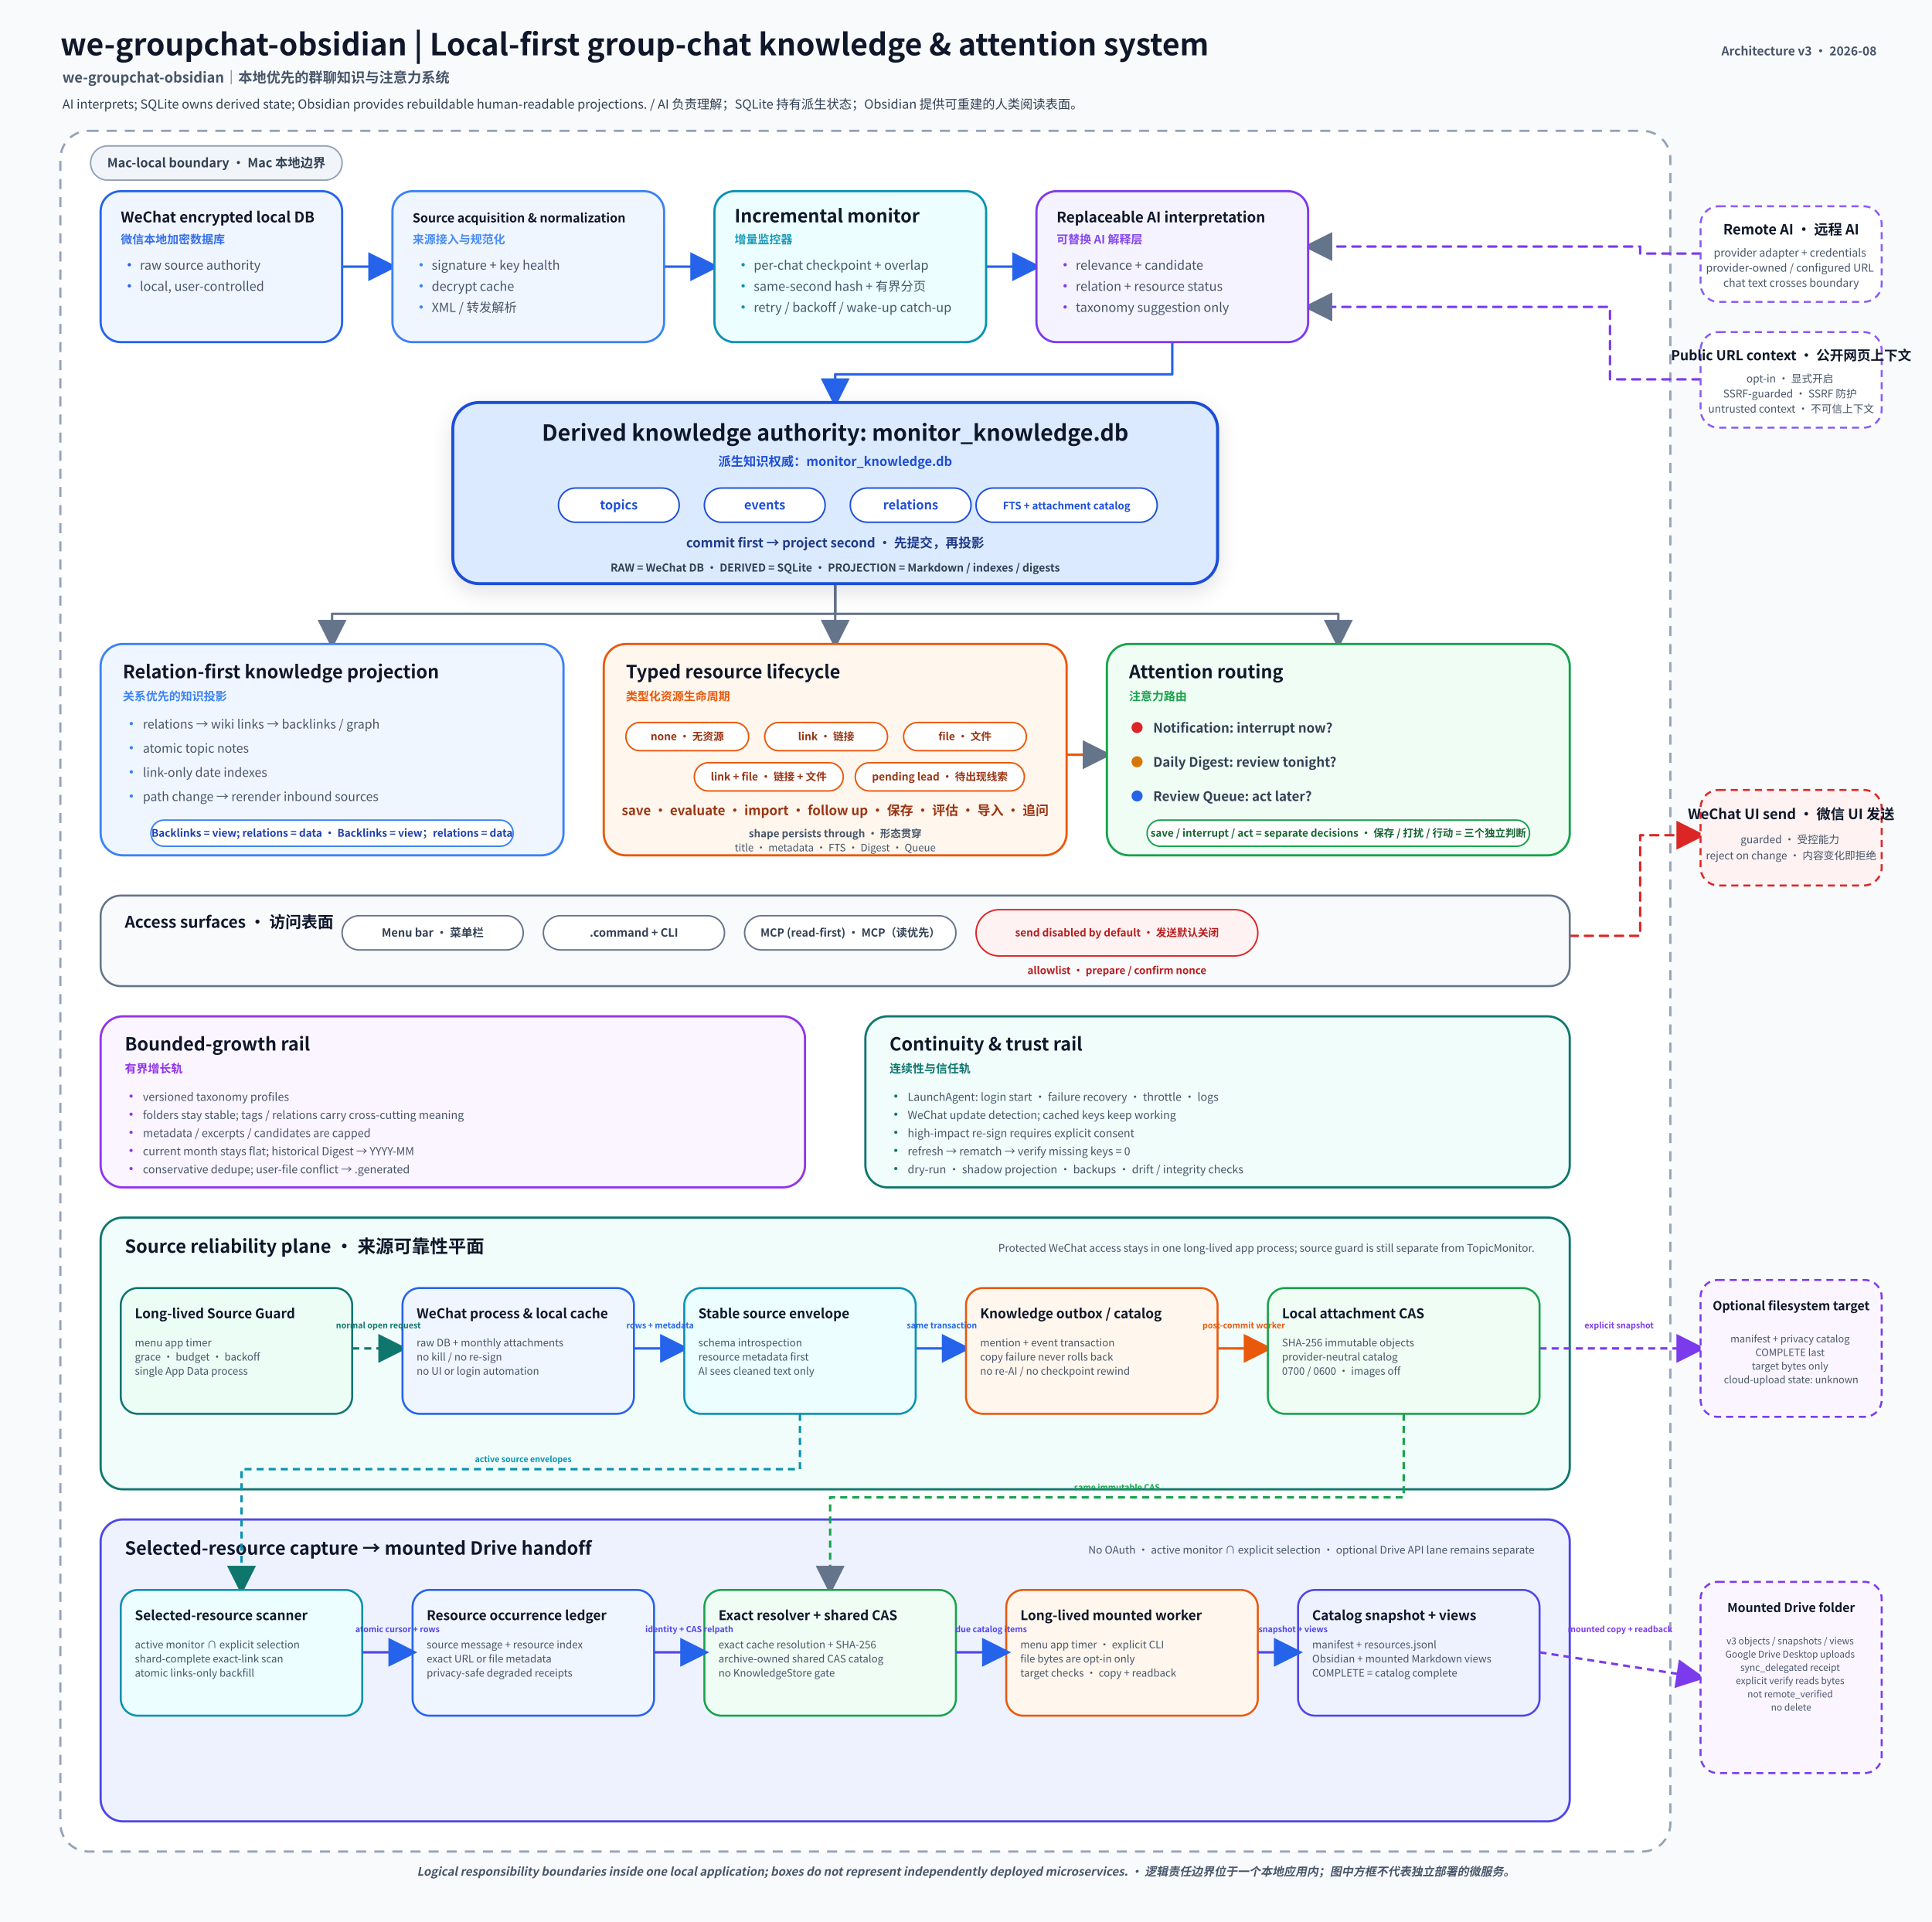
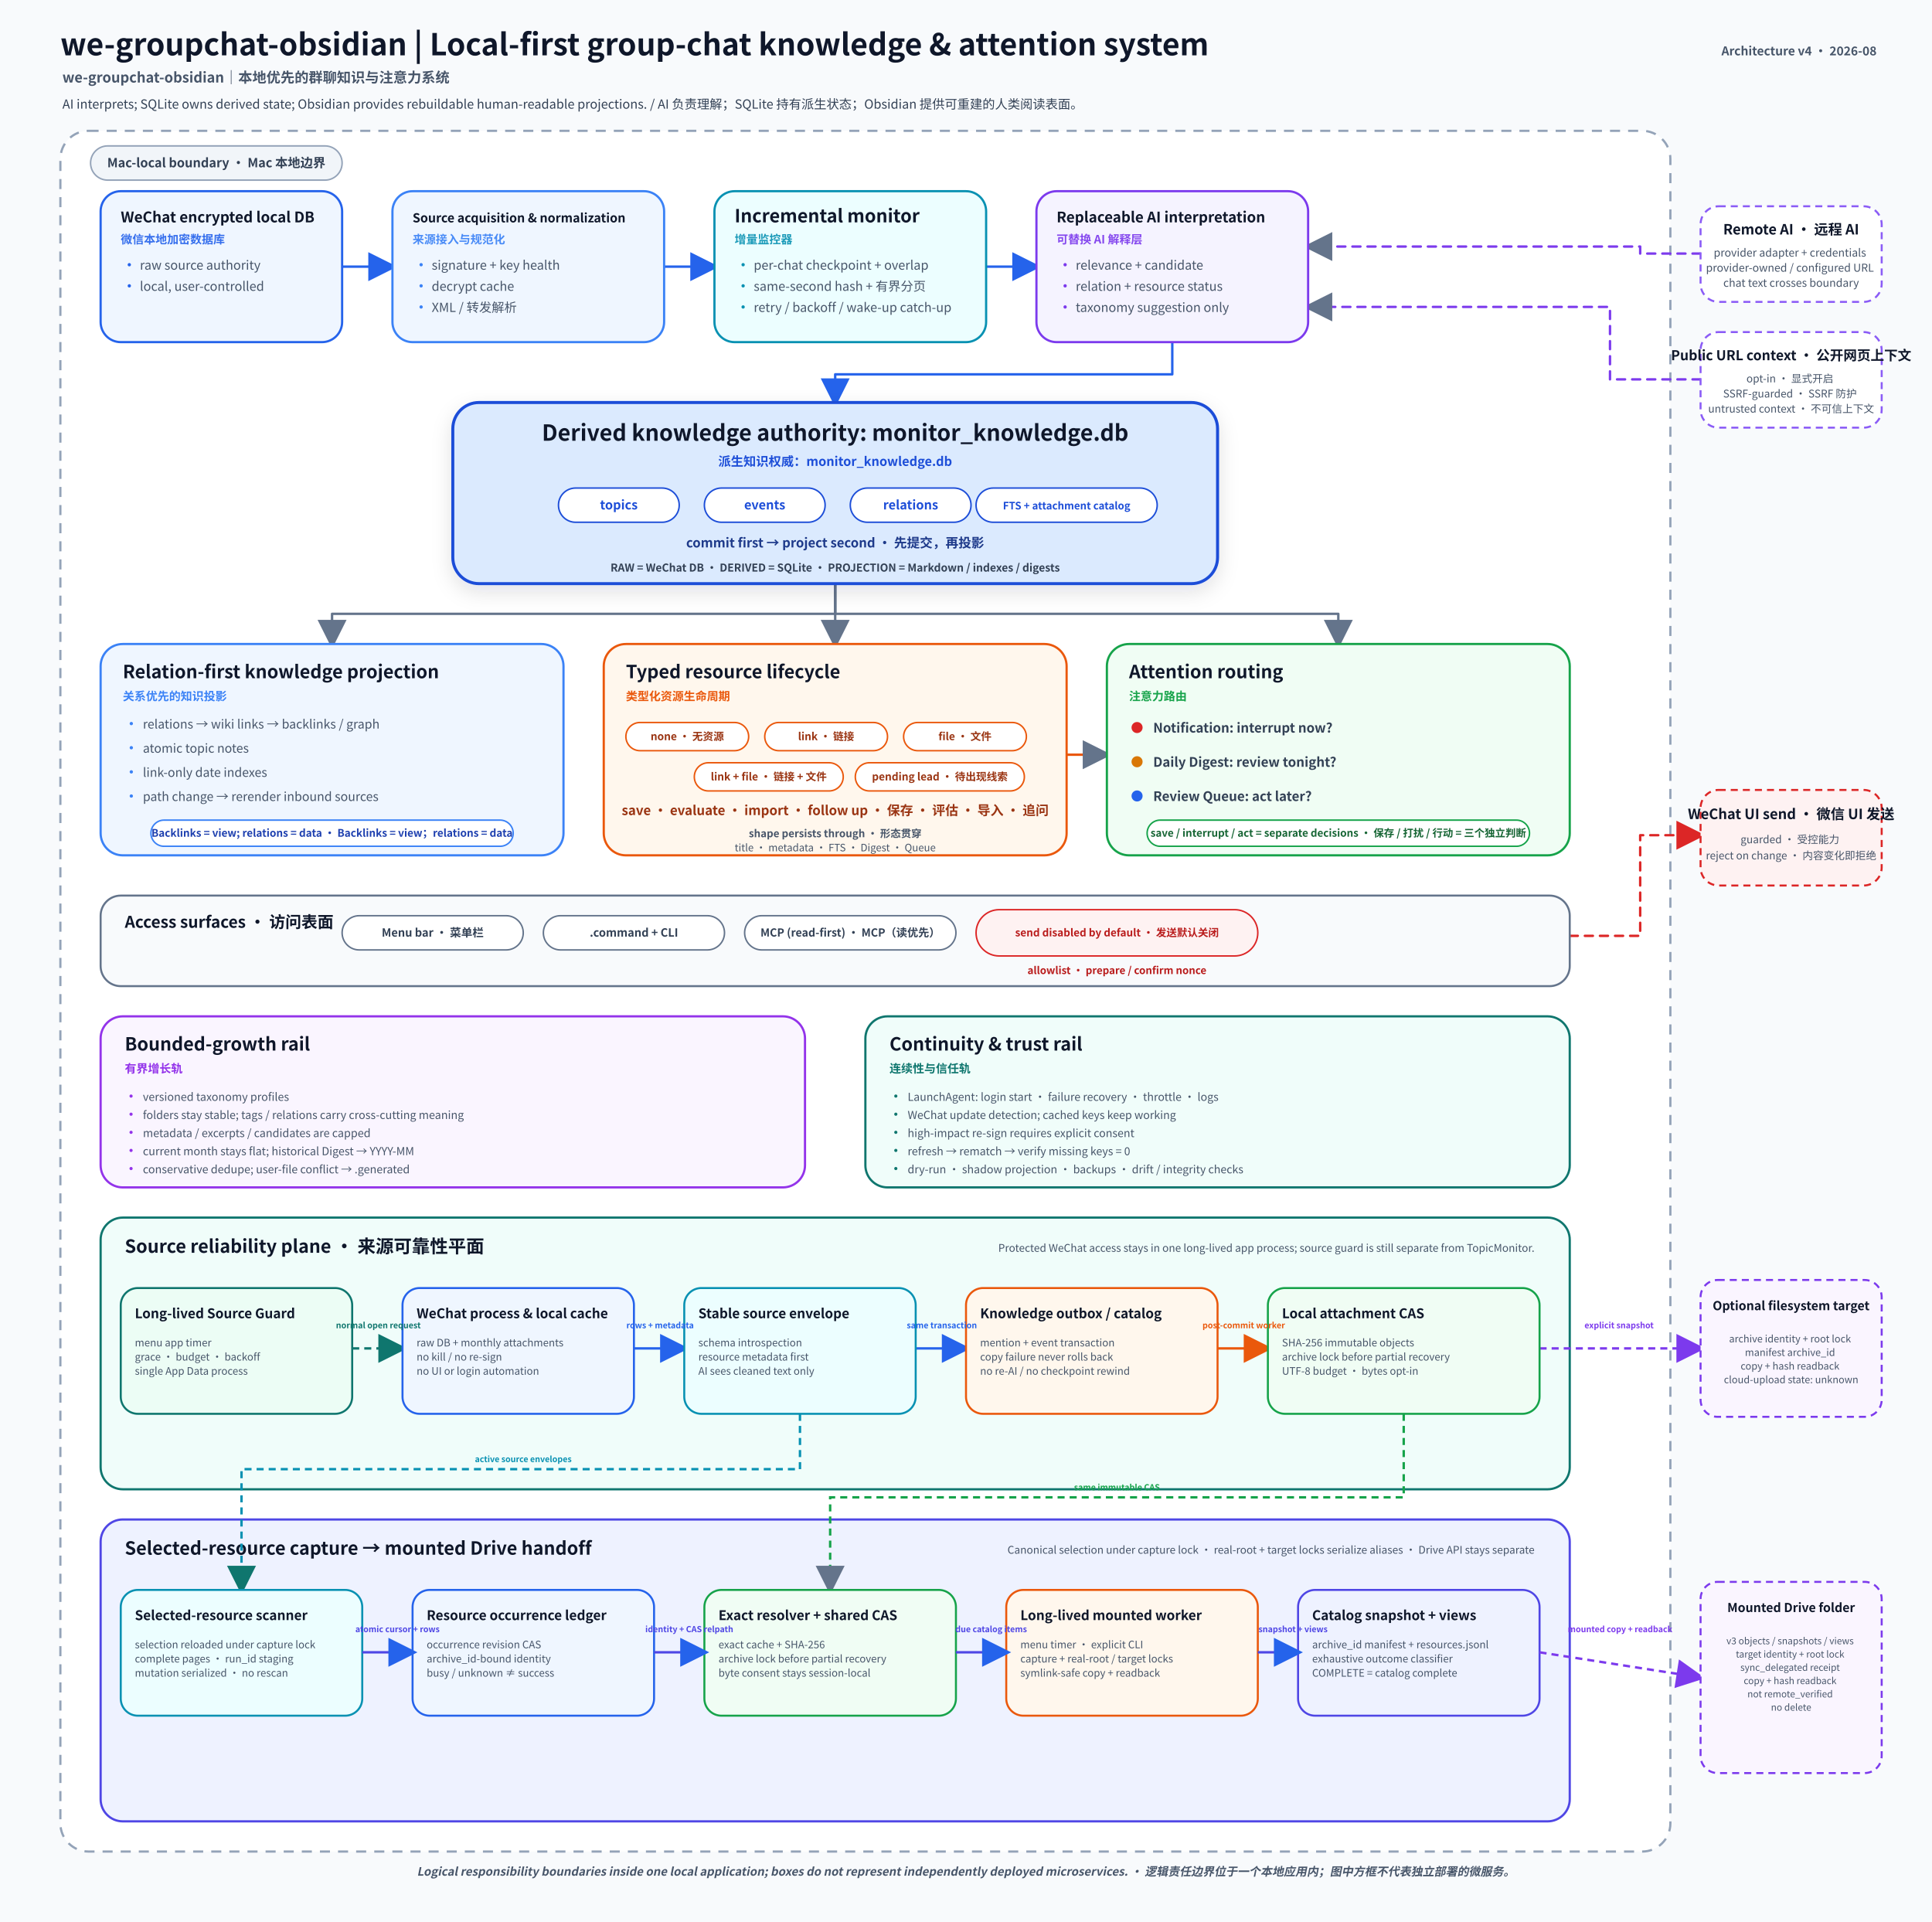
<svg xmlns="http://www.w3.org/2000/svg" width="1920" height="1910" viewBox="0 0 1920 1910" role="img" aria-labelledby="title desc">
  <defs>
    <marker id="arrow" markerWidth="12" markerHeight="12" refX="10" refY="6" orient="auto" markerUnits="strokeWidth">
      <path d="M 0 0 L 12 6 L 0 12 z" fill="#64748B" />
    </marker>
    <marker id="arrowBlue" markerWidth="12" markerHeight="12" refX="10" refY="6" orient="auto" markerUnits="strokeWidth">
      <path d="M 0 0 L 12 6 L 0 12 z" fill="#2563EB" />
    </marker>
    <marker id="arrowRed" markerWidth="12" markerHeight="12" refX="10" refY="6" orient="auto" markerUnits="strokeWidth">
      <path d="M 0 0 L 12 6 L 0 12 z" fill="#DC2626" />
    </marker>
    <filter id="shadow" x="-20%" y="-20%" width="140%" height="140%">
      <feDropShadow dx="0" dy="7" stdDeviation="10" flood-color="#0F172A" flood-opacity="0.12" />
    </filter>
    <marker id="arrowTeal" markerWidth="12" markerHeight="12" refX="10" refY="6" orient="auto">
      <path d="M 0 0 L 12 6 L 0 12 z" fill="#0F766E" />
    </marker>
    <marker id="arrowOrange" markerWidth="12" markerHeight="12" refX="10" refY="6" orient="auto">
      <path d="M 0 0 L 12 6 L 0 12 z" fill="#EA580C" />
    </marker>
    <marker id="arrowPurple" markerWidth="12" markerHeight="12" refX="10" refY="6" orient="auto">
      <path d="M 0 0 L 12 6 L 0 12 z" fill="#7C3AED" />
    </marker>
  </defs>
  <rect width="1920" height="1910" fill="#F8FAFC" />
  <text x="60" y="55" text-anchor="start" font-family="Noto Sans CJK SC, sans-serif" font-size="30" font-weight="800" font-style="normal" letter-spacing="0" fill="#0F172A" opacity="1.0">we-groupchat-obsidian | Local-first group-chat knowledge &amp; attention system</text>
  <text x="62" y="82" text-anchor="start" font-family="Noto Sans CJK SC, sans-serif" font-size="14" font-weight="550" font-style="normal" letter-spacing="0" fill="#475569" opacity="1.0">we-groupchat-obsidian｜本地优先的群聊知识与注意力系统</text>
  <text x="62" y="108" text-anchor="start" font-family="Noto Sans CJK SC, sans-serif" font-size="12.5" font-weight="500" font-style="normal" letter-spacing="0" fill="#334155" opacity="1.0">AI interprets; SQLite owns derived state; Obsidian provides rebuildable human-readable projections.  /  AI 负责理解；SQLite 持有派生状态；Obsidian 提供可重建的人类阅读表面。</text>
-   <text x="1865" y="55" text-anchor="end" font-family="Noto Sans CJK SC, sans-serif" font-size="12" font-weight="650" font-style="normal" letter-spacing="0" fill="#475569" opacity="1.0">Architecture v3 · 2026-08</text>
+   <text x="1865" y="55" text-anchor="end" font-family="Noto Sans CJK SC, sans-serif" font-size="12" font-weight="650" font-style="normal" letter-spacing="0" fill="#475569" opacity="1.0">Architecture v4 · 2026-08</text>
  <rect x="60" y="130" width="1600" height="1710" rx="28" fill="#FFFFFF" fill-opacity="1.0" stroke="#94A3B8" stroke-width="2.2" stroke-dasharray="10 8" />
  <rect x="90" y="145" width="250" height="34" rx="17.0" fill="#F1F5F9" fill-opacity="1.0" stroke="#94A3B8" stroke-width="1.5" />
  <text x="215.0" y="166.25" text-anchor="middle" font-family="Noto Sans CJK SC, sans-serif" font-size="12.5" font-weight="600" font-style="normal" letter-spacing="0" fill="#334155" opacity="1.0">Mac-local boundary · Mac 本地边界</text>
  <polyline points="340,265 390,265" fill="none" stroke="#2563EB" stroke-width="2.4" stroke-linecap="round" stroke-linejoin="round" opacity="1.0" marker-end="url(#arrowBlue)" />
  <polyline points="660,265 710,265" fill="none" stroke="#2563EB" stroke-width="2.4" stroke-linecap="round" stroke-linejoin="round" opacity="1.0" marker-end="url(#arrowBlue)" />
  <polyline points="980,265 1030,265" fill="none" stroke="#2563EB" stroke-width="2.4" stroke-linecap="round" stroke-linejoin="round" opacity="1.0" marker-end="url(#arrowBlue)" />
  <polyline points="1165,340 1165,372 830,372 830,400" fill="none" stroke="#2563EB" stroke-width="2.4" stroke-linecap="round" stroke-linejoin="round" opacity="1.0" marker-end="url(#arrowBlue)" />
  <polyline points="830,580 830,610 330,610 330,640" fill="none" stroke="#64748B" stroke-width="2.4" stroke-linecap="round" stroke-linejoin="round" opacity="1.0" marker-end="url(#arrow)" />
  <polyline points="830,580 830,640" fill="none" stroke="#64748B" stroke-width="2.4" stroke-linecap="round" stroke-linejoin="round" opacity="1.0" marker-end="url(#arrow)" />
  <polyline points="830,580 830,610 1330,610 1330,640" fill="none" stroke="#64748B" stroke-width="2.4" stroke-linecap="round" stroke-linejoin="round" opacity="1.0" marker-end="url(#arrow)" />
  <polyline points="1060,750 1100,750" fill="none" stroke="#EA580C" stroke-width="2.4" stroke-linecap="round" stroke-linejoin="round" opacity="1.0" marker-end="url(#arrow)" />
  <polyline points="1690,252 1630,252 1630,245 1300,245" fill="none" stroke="#7C3AED" stroke-width="2.4" stroke-linecap="round" stroke-linejoin="round" opacity="1.0" stroke-dasharray="8 7" marker-end="url(#arrow)" />
  <polyline points="1690,377 1600,377 1600,305 1300,305" fill="none" stroke="#7C3AED" stroke-width="2.4" stroke-linecap="round" stroke-linejoin="round" opacity="1.0" stroke-dasharray="8 7" marker-end="url(#arrow)" />
  <polyline points="1560,930 1630,930 1630,830 1690,830" fill="none" stroke="#DC2626" stroke-width="2.4" stroke-linecap="round" stroke-linejoin="round" opacity="1.0" stroke-dasharray="8 7" marker-end="url(#arrowRed)" />
  <rect x="100" y="190" width="240" height="150" rx="20" fill="#EFF6FF" fill-opacity="1.0" stroke="#2563EB" stroke-width="2.2" />
  <text x="120" y="221" text-anchor="start" font-family="Noto Sans CJK SC, sans-serif" font-size="14.545" font-weight="750" font-style="normal" letter-spacing="0" fill="#0F172A" opacity="1.0">WeChat encrypted local DB</text>
  <text x="120" y="242" text-anchor="start" font-family="Noto Sans CJK SC, sans-serif" font-size="11.5" font-weight="560" font-style="normal" letter-spacing="0" fill="#2563EB" opacity="0.92">微信本地加密数据库</text>
  <text x="122" y="268" text-anchor="start" font-family="Noto Sans CJK SC, sans-serif" font-size="13" font-weight="800" font-style="normal" letter-spacing="0" fill="#2563EB" opacity="1.0">•</text>
  <text x="139" y="268" text-anchor="start" font-family="Noto Sans CJK SC, sans-serif" font-size="12.5" font-weight="500" font-style="normal" letter-spacing="0" fill="#475569" opacity="1.0">raw source authority</text>
  <text x="122" y="289" text-anchor="start" font-family="Noto Sans CJK SC, sans-serif" font-size="13" font-weight="800" font-style="normal" letter-spacing="0" fill="#2563EB" opacity="1.0">•</text>
  <text x="139" y="289" text-anchor="start" font-family="Noto Sans CJK SC, sans-serif" font-size="12.5" font-weight="500" font-style="normal" letter-spacing="0" fill="#475569" opacity="1.0">local, user-controlled</text>
  <rect x="390" y="190" width="270" height="150" rx="20" fill="#EFF6FF" fill-opacity="1.0" stroke="#3B82F6" stroke-width="2.2" />
  <text x="410" y="221" text-anchor="start" font-family="Noto Sans CJK SC, sans-serif" font-size="12.299" font-weight="750" font-style="normal" letter-spacing="0" fill="#0F172A" opacity="1.0">Source acquisition &amp; normalization</text>
  <text x="410" y="242" text-anchor="start" font-family="Noto Sans CJK SC, sans-serif" font-size="11.5" font-weight="560" font-style="normal" letter-spacing="0" fill="#3B82F6" opacity="0.92">来源接入与规范化</text>
  <text x="412" y="268" text-anchor="start" font-family="Noto Sans CJK SC, sans-serif" font-size="13" font-weight="800" font-style="normal" letter-spacing="0" fill="#3B82F6" opacity="1.0">•</text>
  <text x="429" y="268" text-anchor="start" font-family="Noto Sans CJK SC, sans-serif" font-size="12.5" font-weight="500" font-style="normal" letter-spacing="0" fill="#475569" opacity="1.0">signature + key health</text>
  <text x="412" y="289" text-anchor="start" font-family="Noto Sans CJK SC, sans-serif" font-size="13" font-weight="800" font-style="normal" letter-spacing="0" fill="#3B82F6" opacity="1.0">•</text>
  <text x="429" y="289" text-anchor="start" font-family="Noto Sans CJK SC, sans-serif" font-size="12.5" font-weight="500" font-style="normal" letter-spacing="0" fill="#475569" opacity="1.0">decrypt cache</text>
  <text x="412" y="310" text-anchor="start" font-family="Noto Sans CJK SC, sans-serif" font-size="13" font-weight="800" font-style="normal" letter-spacing="0" fill="#3B82F6" opacity="1.0">•</text>
  <text x="429" y="310" text-anchor="start" font-family="Noto Sans CJK SC, sans-serif" font-size="12.5" font-weight="500" font-style="normal" letter-spacing="0" fill="#475569" opacity="1.0">XML / 转发解析</text>
  <rect x="710" y="190" width="270" height="150" rx="20" fill="#ECFEFF" fill-opacity="1.0" stroke="#0891B2" stroke-width="2.2" />
  <text x="730" y="221" text-anchor="start" font-family="Noto Sans CJK SC, sans-serif" font-size="18" font-weight="750" font-style="normal" letter-spacing="0" fill="#0F172A" opacity="1.0">Incremental monitor</text>
  <text x="730" y="242" text-anchor="start" font-family="Noto Sans CJK SC, sans-serif" font-size="11.5" font-weight="560" font-style="normal" letter-spacing="0" fill="#0891B2" opacity="0.92">增量监控器</text>
  <text x="732" y="268" text-anchor="start" font-family="Noto Sans CJK SC, sans-serif" font-size="13" font-weight="800" font-style="normal" letter-spacing="0" fill="#0891B2" opacity="1.0">•</text>
  <text x="749" y="268" text-anchor="start" font-family="Noto Sans CJK SC, sans-serif" font-size="12.5" font-weight="500" font-style="normal" letter-spacing="0" fill="#475569" opacity="1.0">per-chat checkpoint + overlap</text>
  <text x="732" y="289" text-anchor="start" font-family="Noto Sans CJK SC, sans-serif" font-size="13" font-weight="800" font-style="normal" letter-spacing="0" fill="#0891B2" opacity="1.0">•</text>
  <text x="749" y="289" text-anchor="start" font-family="Noto Sans CJK SC, sans-serif" font-size="12.5" font-weight="500" font-style="normal" letter-spacing="0" fill="#475569" opacity="1.0">same-second hash + 有界分页</text>
  <text x="732" y="310" text-anchor="start" font-family="Noto Sans CJK SC, sans-serif" font-size="13" font-weight="800" font-style="normal" letter-spacing="0" fill="#0891B2" opacity="1.0">•</text>
  <text x="749" y="310" text-anchor="start" font-family="Noto Sans CJK SC, sans-serif" font-size="12.5" font-weight="500" font-style="normal" letter-spacing="0" fill="#475569" opacity="1.0">retry / backoff / wake-up catch-up</text>
  <rect x="1030" y="190" width="270" height="150" rx="20" fill="#F5F3FF" fill-opacity="1.0" stroke="#7C3AED" stroke-width="2.2" />
  <text x="1050" y="221" text-anchor="start" font-family="Noto Sans CJK SC, sans-serif" font-size="14.42" font-weight="750" font-style="normal" letter-spacing="0" fill="#0F172A" opacity="1.0">Replaceable AI interpretation</text>
  <text x="1050" y="242" text-anchor="start" font-family="Noto Sans CJK SC, sans-serif" font-size="11.5" font-weight="560" font-style="normal" letter-spacing="0" fill="#7C3AED" opacity="0.92">可替换 AI 解释层</text>
  <text x="1052" y="268" text-anchor="start" font-family="Noto Sans CJK SC, sans-serif" font-size="13" font-weight="800" font-style="normal" letter-spacing="0" fill="#7C3AED" opacity="1.0">•</text>
  <text x="1069" y="268" text-anchor="start" font-family="Noto Sans CJK SC, sans-serif" font-size="12.5" font-weight="500" font-style="normal" letter-spacing="0" fill="#475569" opacity="1.0">relevance + candidate</text>
  <text x="1052" y="289" text-anchor="start" font-family="Noto Sans CJK SC, sans-serif" font-size="13" font-weight="800" font-style="normal" letter-spacing="0" fill="#7C3AED" opacity="1.0">•</text>
  <text x="1069" y="289" text-anchor="start" font-family="Noto Sans CJK SC, sans-serif" font-size="12.5" font-weight="500" font-style="normal" letter-spacing="0" fill="#475569" opacity="1.0">relation + resource status</text>
  <text x="1052" y="310" text-anchor="start" font-family="Noto Sans CJK SC, sans-serif" font-size="13" font-weight="800" font-style="normal" letter-spacing="0" fill="#7C3AED" opacity="1.0">•</text>
  <text x="1069" y="310" text-anchor="start" font-family="Noto Sans CJK SC, sans-serif" font-size="12.5" font-weight="500" font-style="normal" letter-spacing="0" fill="#475569" opacity="1.0">taxonomy suggestion only</text>
  <rect x="1690" y="205" width="180" height="95" rx="18" fill="#FFFFFF" fill-opacity="1.0" stroke="#8B5CF6" stroke-width="2" stroke-dasharray="7 5" />
  <text x="1780" y="233" text-anchor="middle" font-family="Noto Sans CJK SC, sans-serif" font-size="14" font-weight="750" font-style="normal" letter-spacing="0" fill="#0F172A" opacity="1.0">Remote AI · 远程 AI</text>
  <text x="1780" y="255" text-anchor="middle" font-family="Noto Sans CJK SC, sans-serif" font-size="10.8" font-weight="500" fill="#475569">
    <tspan x="1780" dy="0">provider adapter + credentials</tspan>
    <tspan x="1780" dy="15">provider-owned / configured URL</tspan>
    <tspan x="1780" dy="15">chat text crosses boundary</tspan>
  </text>
  <rect x="1690" y="330" width="180" height="95" rx="18" fill="#FFFFFF" fill-opacity="1.0" stroke="#8B5CF6" stroke-width="2" stroke-dasharray="7 5" />
  <text x="1780" y="358" text-anchor="middle" font-family="Noto Sans CJK SC, sans-serif" font-size="13.5" font-weight="750" font-style="normal" letter-spacing="0" fill="#0F172A" opacity="1.0">Public URL context · 公开网页上下文</text>
  <text x="1780" y="380" text-anchor="middle" font-family="Noto Sans CJK SC, sans-serif" font-size="10.5" font-weight="500" fill="#475569">
    <tspan x="1780" dy="0">opt-in · 显式开启</tspan>
    <tspan x="1780" dy="15">SSRF-guarded · SSRF 防护</tspan>
    <tspan x="1780" dy="15">untrusted context · 不可信上下文</tspan>
  </text>
  <rect x="450" y="400" width="760" height="180" rx="26" fill="#DBEAFE" fill-opacity="1.0" stroke="#1D4ED8" stroke-width="3" filter="url(#shadow)" />
  <text x="830" y="438" text-anchor="middle" font-family="Noto Sans CJK SC, sans-serif" font-size="22" font-weight="800" font-style="normal" letter-spacing="0" fill="#0F172A" opacity="1.0">Derived knowledge authority: monitor_knowledge.db</text>
  <text x="830" y="463" text-anchor="middle" font-family="Noto Sans CJK SC, sans-serif" font-size="12.5" font-weight="620" font-style="normal" letter-spacing="0" fill="#1D4ED8" opacity="1.0">派生知识权威：monitor_knowledge.db</text>
  <rect x="555" y="485" width="120" height="34" rx="17.0" fill="#FFFFFF" fill-opacity="1.0" stroke="#1D4ED8" stroke-width="1.5" />
  <text x="615.0" y="506.25" text-anchor="middle" font-family="Noto Sans CJK SC, sans-serif" font-size="12.5" font-weight="700" font-style="normal" letter-spacing="0" fill="#1D4ED8" opacity="1.0">topics</text>
  <rect x="700" y="485" width="120" height="34" rx="17.0" fill="#FFFFFF" fill-opacity="1.0" stroke="#1D4ED8" stroke-width="1.5" />
  <text x="760.0" y="506.25" text-anchor="middle" font-family="Noto Sans CJK SC, sans-serif" font-size="12.5" font-weight="700" font-style="normal" letter-spacing="0" fill="#1D4ED8" opacity="1.0">events</text>
  <rect x="845" y="485" width="120" height="34" rx="17.0" fill="#FFFFFF" fill-opacity="1.0" stroke="#1D4ED8" stroke-width="1.5" />
  <text x="905.0" y="506.25" text-anchor="middle" font-family="Noto Sans CJK SC, sans-serif" font-size="12.5" font-weight="700" font-style="normal" letter-spacing="0" fill="#1D4ED8" opacity="1.0">relations</text>
  <rect x="970" y="485" width="180" height="34" rx="17.0" fill="#FFFFFF" fill-opacity="1.0" stroke="#1D4ED8" stroke-width="1.5" />
  <text x="1060" y="506.25" text-anchor="middle" font-family="Noto Sans CJK SC, sans-serif" font-size="10.2" font-weight="700" fill="#1D4ED8">FTS + attachment catalog</text>
  <text x="830" y="544" text-anchor="middle" font-family="Noto Sans CJK SC, sans-serif" font-size="12.8" font-weight="700" font-style="normal" letter-spacing="0" fill="#1E3A8A" opacity="1.0">commit first → project second · 先提交，再投影</text>
  <text x="830" y="568" text-anchor="middle" font-family="Noto Sans CJK SC, sans-serif" font-size="10.7" font-weight="600" font-style="normal" letter-spacing="0" fill="#334155" opacity="1.0">RAW = WeChat DB · DERIVED = SQLite · PROJECTION = Markdown / indexes / digests</text>
  <rect x="100" y="640" width="460" height="210" rx="22" fill="#EFF6FF" fill-opacity="1.0" stroke="#3B82F6" stroke-width="2.2" />
  <text x="122" y="674" text-anchor="start" font-family="Noto Sans CJK SC, sans-serif" font-size="18" font-weight="780" font-style="normal" letter-spacing="0" fill="#0F172A" opacity="1.0">Relation-first knowledge projection</text>
  <text x="122" y="696" text-anchor="start" font-family="Noto Sans CJK SC, sans-serif" font-size="11.5" font-weight="600" font-style="normal" letter-spacing="0" fill="#3B82F6" opacity="1.0">关系优先的知识投影</text>
  <text x="124" y="724" text-anchor="start" font-family="Noto Sans CJK SC, sans-serif" font-size="13" font-weight="800" font-style="normal" letter-spacing="0" fill="#3B82F6" opacity="1.0">•</text>
  <text x="142" y="724" text-anchor="start" font-family="Noto Sans CJK SC, sans-serif" font-size="12.2" font-weight="500" font-style="normal" letter-spacing="0" fill="#475569" opacity="1.0">relations → wiki links → backlinks / graph</text>
  <text x="124" y="748" text-anchor="start" font-family="Noto Sans CJK SC, sans-serif" font-size="13" font-weight="800" font-style="normal" letter-spacing="0" fill="#3B82F6" opacity="1.0">•</text>
  <text x="142" y="748" text-anchor="start" font-family="Noto Sans CJK SC, sans-serif" font-size="12.2" font-weight="500" font-style="normal" letter-spacing="0" fill="#475569" opacity="1.0">atomic topic notes</text>
  <text x="124" y="772" text-anchor="start" font-family="Noto Sans CJK SC, sans-serif" font-size="13" font-weight="800" font-style="normal" letter-spacing="0" fill="#3B82F6" opacity="1.0">•</text>
  <text x="142" y="772" text-anchor="start" font-family="Noto Sans CJK SC, sans-serif" font-size="12.2" font-weight="500" font-style="normal" letter-spacing="0" fill="#475569" opacity="1.0">link-only date indexes</text>
  <text x="124" y="796" text-anchor="start" font-family="Noto Sans CJK SC, sans-serif" font-size="13" font-weight="800" font-style="normal" letter-spacing="0" fill="#3B82F6" opacity="1.0">•</text>
  <text x="142" y="796" text-anchor="start" font-family="Noto Sans CJK SC, sans-serif" font-size="12.2" font-weight="500" font-style="normal" letter-spacing="0" fill="#475569" opacity="1.0">path change → rerender inbound sources</text>
  <rect x="150" y="815" width="360" height="26" rx="13.0" fill="#FFFFFF" fill-opacity="1.0" stroke="#3B82F6" stroke-width="1.5" />
  <text x="330.0" y="831.536" text-anchor="middle" font-family="Noto Sans CJK SC, sans-serif" font-size="10.4" font-weight="650" font-style="normal" letter-spacing="0" fill="#1E40AF" opacity="1.0">Backlinks = view; relations = data · Backlinks = view；relations = data</text>
  <rect x="600" y="640" width="460" height="210" rx="22" fill="#FFF7ED" fill-opacity="1.0" stroke="#EA580C" stroke-width="2.2" />
  <text x="622" y="674" text-anchor="start" font-family="Noto Sans CJK SC, sans-serif" font-size="18" font-weight="780" font-style="normal" letter-spacing="0" fill="#0F172A" opacity="1.0">Typed resource lifecycle</text>
  <text x="622" y="696" text-anchor="start" font-family="Noto Sans CJK SC, sans-serif" font-size="11.5" font-weight="600" font-style="normal" letter-spacing="0" fill="#EA580C" opacity="1.0">类型化资源生命周期</text>
  <rect x="622" y="718" width="122" height="28" rx="14.0" fill="#FFFFFF" fill-opacity="1.0" stroke="#EA580C" stroke-width="1.5" />
  <text x="683.0" y="735.57" text-anchor="middle" font-family="Noto Sans CJK SC, sans-serif" font-size="10.5" font-weight="650" font-style="normal" letter-spacing="0" fill="#9A3412" opacity="1.0">none · 无资源</text>
  <rect x="760" y="718" width="122" height="28" rx="14.0" fill="#FFFFFF" fill-opacity="1.0" stroke="#EA580C" stroke-width="1.5" />
  <text x="821.0" y="735.57" text-anchor="middle" font-family="Noto Sans CJK SC, sans-serif" font-size="10.5" font-weight="650" font-style="normal" letter-spacing="0" fill="#9A3412" opacity="1.0">link · 链接</text>
  <rect x="898" y="718" width="122" height="28" rx="14.0" fill="#FFFFFF" fill-opacity="1.0" stroke="#EA580C" stroke-width="1.5" />
  <text x="959.0" y="735.57" text-anchor="middle" font-family="Noto Sans CJK SC, sans-serif" font-size="10.5" font-weight="650" font-style="normal" letter-spacing="0" fill="#9A3412" opacity="1.0">file · 文件</text>
  <rect x="690" y="758" width="148" height="28" rx="14.0" fill="#FFFFFF" fill-opacity="1.0" stroke="#EA580C" stroke-width="1.5" />
  <text x="764.0" y="775.57" text-anchor="middle" font-family="Noto Sans CJK SC, sans-serif" font-size="10.5" font-weight="650" font-style="normal" letter-spacing="0" fill="#9A3412" opacity="1.0">link + file · 链接 + 文件</text>
  <rect x="850" y="758" width="168" height="28" rx="14.0" fill="#FFFFFF" fill-opacity="1.0" stroke="#EA580C" stroke-width="1.5" />
  <text x="934.0" y="775.57" text-anchor="middle" font-family="Noto Sans CJK SC, sans-serif" font-size="10.5" font-weight="650" font-style="normal" letter-spacing="0" fill="#9A3412" opacity="1.0">pending lead · 待出现线索</text>
  <text x="830" y="810" text-anchor="middle" font-family="Noto Sans CJK SC, sans-serif" font-size="13" font-weight="750" font-style="normal" letter-spacing="0" fill="#9A3412" opacity="1.0">save · evaluate · import · follow up · 保存 · 评估 · 导入 · 追问</text>
  <text x="830" y="832" text-anchor="middle" font-family="Noto Sans CJK SC, sans-serif" font-size="10.3" font-weight="600" font-style="normal" letter-spacing="0" fill="#475569" opacity="1.0">shape persists through · 形态贯穿</text>
  <text x="830" y="846" text-anchor="middle" font-family="Noto Sans CJK SC, sans-serif" font-size="10.1" font-weight="520" font-style="normal" letter-spacing="0" fill="#475569" opacity="1.0">title · metadata · FTS · Digest · Queue</text>
  <rect x="1100" y="640" width="460" height="210" rx="22" fill="#F0FDF4" fill-opacity="1.0" stroke="#16A34A" stroke-width="2.2" />
  <text x="1122" y="674" text-anchor="start" font-family="Noto Sans CJK SC, sans-serif" font-size="18" font-weight="780" font-style="normal" letter-spacing="0" fill="#0F172A" opacity="1.0">Attention routing</text>
  <text x="1122" y="696" text-anchor="start" font-family="Noto Sans CJK SC, sans-serif" font-size="11.5" font-weight="600" font-style="normal" letter-spacing="0" fill="#16A34A" opacity="1.0">注意力路由</text>
  <circle cx="1130" cy="723" r="5.5" fill="#DC2626" />
  <text x="1146" y="728" text-anchor="start" font-family="Noto Sans CJK SC, sans-serif" font-size="13" font-weight="650" font-style="normal" letter-spacing="0" fill="#334155" opacity="1.0">Notification: interrupt now?</text>
  <circle cx="1130" cy="757" r="5.5" fill="#D97706" />
  <text x="1146" y="762" text-anchor="start" font-family="Noto Sans CJK SC, sans-serif" font-size="13" font-weight="650" font-style="normal" letter-spacing="0" fill="#334155" opacity="1.0">Daily Digest: review tonight?</text>
  <circle cx="1130" cy="791" r="5.5" fill="#2563EB" />
  <text x="1146" y="796" text-anchor="start" font-family="Noto Sans CJK SC, sans-serif" font-size="13" font-weight="650" font-style="normal" letter-spacing="0" fill="#334155" opacity="1.0">Review Queue: act later?</text>
  <rect x="1140" y="815" width="380" height="26" rx="13.0" fill="#FFFFFF" fill-opacity="1.0" stroke="#16A34A" stroke-width="1.5" />
  <text x="1330.0" y="831.502" text-anchor="middle" font-family="Noto Sans CJK SC, sans-serif" font-size="10.3" font-weight="650" font-style="normal" letter-spacing="0" fill="#166534" opacity="1.0">save / interrupt / act = separate decisions · 保存 / 打扰 / 行动 = 三个独立判断</text>
  <rect x="100" y="890" width="1460" height="90" rx="20" fill="#F8FAFC" fill-opacity="1.0" stroke="#64748B" stroke-width="2" />
  <text x="124" y="922" text-anchor="start" font-family="Noto Sans CJK SC, sans-serif" font-size="16" font-weight="760" font-style="normal" letter-spacing="0" fill="#0F172A" opacity="1.0">Access surfaces · 访问表面</text>
  <rect x="340" y="910" width="180" height="34" rx="17.0" fill="#FFFFFF" fill-opacity="1.0" stroke="#64748B" stroke-width="1.5" />
  <text x="430.0" y="930.808" text-anchor="middle" font-family="Noto Sans CJK SC, sans-serif" font-size="11.2" font-weight="600" font-style="normal" letter-spacing="0" fill="#334155" opacity="1.0">Menu bar · 菜单栏</text>
  <rect x="540" y="910" width="180" height="34" rx="17.0" fill="#FFFFFF" fill-opacity="1.0" stroke="#64748B" stroke-width="1.5" />
  <text x="630.0" y="930.808" text-anchor="middle" font-family="Noto Sans CJK SC, sans-serif" font-size="11.2" font-weight="600" font-style="normal" letter-spacing="0" fill="#334155" opacity="1.0">.command + CLI</text>
  <rect x="740" y="910" width="210" height="34" rx="17.0" fill="#FFFFFF" fill-opacity="1.0" stroke="#64748B" stroke-width="1.5" />
  <text x="845.0" y="930.706" text-anchor="middle" font-family="Noto Sans CJK SC, sans-serif" font-size="10.9" font-weight="600" font-style="normal" letter-spacing="0" fill="#334155" opacity="1.0">MCP (read-first) · MCP（读优先）</text>
  <rect x="970" y="904" width="280" height="46" rx="23.0" fill="#FEF2F2" fill-opacity="1.0" stroke="#DC2626" stroke-width="1.5" />
  <text x="1110.0" y="930.536" text-anchor="middle" font-family="Noto Sans CJK SC, sans-serif" font-size="10.4" font-weight="600" font-style="normal" letter-spacing="0" fill="#B91C1C" opacity="1.0">send disabled by default · 发送默认关闭</text>
  <text x="1110" y="968" text-anchor="middle" font-family="Noto Sans CJK SC, sans-serif" font-size="10.2" font-weight="620" font-style="normal" letter-spacing="0" fill="#B91C1C" opacity="1.0">allowlist · prepare / confirm nonce</text>
  <rect x="1690" y="785" width="180" height="95" rx="18" fill="#FEF2F2" fill-opacity="1.0" stroke="#DC2626" stroke-width="2" stroke-dasharray="7 5" />
  <text x="1780" y="814" text-anchor="middle" font-family="Noto Sans CJK SC, sans-serif" font-size="14" font-weight="760" font-style="normal" letter-spacing="0" fill="#0F172A" opacity="1.0">WeChat UI send · 微信 UI 发送</text>
  <text x="1780" y="838" text-anchor="middle" font-family="Noto Sans CJK SC, sans-serif" font-size="10.5" font-weight="500" fill="#475569">
    <tspan x="1780" dy="0">guarded · 受控能力</tspan>
    <tspan x="1780" dy="16">reject on change · 内容变化即拒绝</tspan>
  </text>
  <rect x="100" y="1010" width="700" height="170" rx="22" fill="#FAF5FF" fill-opacity="1.0" stroke="#9333EA" stroke-width="2.2" />
  <text x="124" y="1044" text-anchor="start" font-family="Noto Sans CJK SC, sans-serif" font-size="18" font-weight="780" font-style="normal" letter-spacing="0" fill="#0F172A" opacity="1.0">Bounded-growth rail</text>
  <text x="124" y="1066" text-anchor="start" font-family="Noto Sans CJK SC, sans-serif" font-size="11.5" font-weight="600" font-style="normal" letter-spacing="0" fill="#9333EA" opacity="1.0">有界增长轨</text>
  <text x="124" y="1094" text-anchor="start" font-family="Noto Sans CJK SC, sans-serif" font-size="12.5" font-weight="800" font-style="normal" letter-spacing="0" fill="#9333EA" opacity="1.0">•</text>
  <text x="142" y="1094" text-anchor="start" font-family="Noto Sans CJK SC, sans-serif" font-size="11.0" font-weight="520" font-style="normal" letter-spacing="0" fill="#475569" opacity="1.0">versioned taxonomy profiles</text>
  <text x="124" y="1112" text-anchor="start" font-family="Noto Sans CJK SC, sans-serif" font-size="12.5" font-weight="800" font-style="normal" letter-spacing="0" fill="#9333EA" opacity="1.0">•</text>
  <text x="142" y="1112" text-anchor="start" font-family="Noto Sans CJK SC, sans-serif" font-size="11.0" font-weight="520" font-style="normal" letter-spacing="0" fill="#475569" opacity="1.0">folders stay stable; tags / relations carry cross-cutting meaning</text>
  <text x="124" y="1130" text-anchor="start" font-family="Noto Sans CJK SC, sans-serif" font-size="12.5" font-weight="800" font-style="normal" letter-spacing="0" fill="#9333EA" opacity="1.0">•</text>
  <text x="142" y="1130" text-anchor="start" font-family="Noto Sans CJK SC, sans-serif" font-size="11.0" font-weight="520" font-style="normal" letter-spacing="0" fill="#475569" opacity="1.0">metadata / excerpts / candidates are capped</text>
  <text x="124" y="1148" text-anchor="start" font-family="Noto Sans CJK SC, sans-serif" font-size="12.5" font-weight="800" font-style="normal" letter-spacing="0" fill="#9333EA" opacity="1.0">•</text>
  <text x="142" y="1148" text-anchor="start" font-family="Noto Sans CJK SC, sans-serif" font-size="11.0" font-weight="520" font-style="normal" letter-spacing="0" fill="#475569" opacity="1.0">current month stays flat; historical Digest → YYYY-MM</text>
  <text x="124" y="1166" text-anchor="start" font-family="Noto Sans CJK SC, sans-serif" font-size="12.5" font-weight="800" font-style="normal" letter-spacing="0" fill="#9333EA" opacity="1.0">•</text>
  <text x="142" y="1166" text-anchor="start" font-family="Noto Sans CJK SC, sans-serif" font-size="11.0" font-weight="520" font-style="normal" letter-spacing="0" fill="#475569" opacity="1.0">conservative dedupe; user-file conflict → .generated</text>
  <rect x="860" y="1010" width="700" height="170" rx="22" fill="#F0FDFA" fill-opacity="1.0" stroke="#0F766E" stroke-width="2.2" />
  <text x="884" y="1044" text-anchor="start" font-family="Noto Sans CJK SC, sans-serif" font-size="18" font-weight="780" font-style="normal" letter-spacing="0" fill="#0F172A" opacity="1.0">Continuity &amp; trust rail</text>
  <text x="884" y="1066" text-anchor="start" font-family="Noto Sans CJK SC, sans-serif" font-size="11.5" font-weight="600" font-style="normal" letter-spacing="0" fill="#0F766E" opacity="1.0">连续性与信任轨</text>
  <text x="884" y="1094" text-anchor="start" font-family="Noto Sans CJK SC, sans-serif" font-size="12.5" font-weight="800" font-style="normal" letter-spacing="0" fill="#0F766E" opacity="1.0">•</text>
  <text x="902" y="1094" text-anchor="start" font-family="Noto Sans CJK SC, sans-serif" font-size="10.9" font-weight="520" font-style="normal" letter-spacing="0" fill="#475569" opacity="1.0">LaunchAgent: login start · failure recovery · throttle · logs</text>
  <text x="884" y="1112" text-anchor="start" font-family="Noto Sans CJK SC, sans-serif" font-size="12.5" font-weight="800" font-style="normal" letter-spacing="0" fill="#0F766E" opacity="1.0">•</text>
  <text x="902" y="1112" text-anchor="start" font-family="Noto Sans CJK SC, sans-serif" font-size="10.9" font-weight="520" font-style="normal" letter-spacing="0" fill="#475569" opacity="1.0">WeChat update detection; cached keys keep working</text>
  <text x="884" y="1130" text-anchor="start" font-family="Noto Sans CJK SC, sans-serif" font-size="12.5" font-weight="800" font-style="normal" letter-spacing="0" fill="#0F766E" opacity="1.0">•</text>
  <text x="902" y="1130" text-anchor="start" font-family="Noto Sans CJK SC, sans-serif" font-size="10.9" font-weight="520" font-style="normal" letter-spacing="0" fill="#475569" opacity="1.0">high-impact re-sign requires explicit consent</text>
  <text x="884" y="1148" text-anchor="start" font-family="Noto Sans CJK SC, sans-serif" font-size="12.5" font-weight="800" font-style="normal" letter-spacing="0" fill="#0F766E" opacity="1.0">•</text>
  <text x="902" y="1148" text-anchor="start" font-family="Noto Sans CJK SC, sans-serif" font-size="10.9" font-weight="520" font-style="normal" letter-spacing="0" fill="#475569" opacity="1.0">refresh → rematch → verify missing keys = 0</text>
  <text x="884" y="1166" text-anchor="start" font-family="Noto Sans CJK SC, sans-serif" font-size="12.5" font-weight="800" font-style="normal" letter-spacing="0" fill="#0F766E" opacity="1.0">•</text>
  <text x="902" y="1166" text-anchor="start" font-family="Noto Sans CJK SC, sans-serif" font-size="10.9" font-weight="520" font-style="normal" letter-spacing="0" fill="#475569" opacity="1.0">dry-run · shadow projection · backups · drift / integrity checks</text>
  <text x="960" y="1864" text-anchor="middle" font-family="Noto Sans CJK SC, sans-serif" font-size="11.5" font-weight="550" font-style="italic" letter-spacing="0" fill="#475569" opacity="1.0">Logical responsibility boundaries inside one local application; boxes do not represent independently deployed microservices. · 逻辑责任边界位于一个本地应用内；图中方框不代表独立部署的微服务。</text>
  <rect x="100" y="1210" width="1460" height="270" rx="22" fill="#F0FDFA" stroke="#0F766E" stroke-width="2.2" />
  <text x="124" y="1245" text-anchor="start" font-family="Noto Sans CJK SC, sans-serif" font-size="18" font-weight="780" fill="#0F172A">Source reliability plane · 来源可靠性平面</text>
  <text x="1525" y="1244" text-anchor="end" font-family="Noto Sans CJK SC, sans-serif" font-size="10.5" font-weight="520" fill="#475569">Protected WeChat access stays in one long-lived app process; source guard is still separate from TopicMonitor.</text>
  <polyline points="350,1340 400,1340" fill="none" stroke="#0F766E" stroke-width="2.4" stroke-dasharray="7 5" marker-end="url(#arrowTeal)" />
  <polyline points="630,1340 680,1340" fill="none" stroke="#2563EB" stroke-width="2.4" marker-end="url(#arrowBlue)" />
  <polyline points="910,1340 960,1340" fill="none" stroke="#2563EB" stroke-width="2.4" marker-end="url(#arrowBlue)" />
  <polyline points="1210,1340 1260,1340" fill="none" stroke="#EA580C" stroke-width="2.4" marker-end="url(#arrowOrange)" />
  <polyline points="1530,1340 1690,1340" fill="none" stroke="#7C3AED" stroke-width="2.4" stroke-dasharray="7 5" marker-end="url(#arrowPurple)" />
  <rect x="120" y="1280" width="230" height="125" rx="17" fill="#ECFDF5" stroke="#0F766E" stroke-width="2" />
  <text x="134" y="1310" text-anchor="start" font-family="Noto Sans CJK SC, sans-serif" font-size="13.2" font-weight="750" fill="#0F172A">Long-lived Source Guard</text>
  <text x="134" y="1338" text-anchor="start" font-family="Noto Sans CJK SC, sans-serif" font-size="10.2" font-weight="500" fill="#475569">
    <tspan x="134" dy="0">menu app timer</tspan>
    <tspan x="134" dy="14.076">grace · budget · backoff</tspan>
    <tspan x="134" dy="14.076">single App Data process</tspan>
  </text>
  <rect x="400" y="1280" width="230" height="125" rx="17" fill="#EFF6FF" stroke="#2563EB" stroke-width="2" />
  <text x="414" y="1310" text-anchor="start" font-family="Noto Sans CJK SC, sans-serif" font-size="13.2" font-weight="750" fill="#0F172A">WeChat process &amp; local cache</text>
  <text x="414" y="1338" text-anchor="start" font-family="Noto Sans CJK SC, sans-serif" font-size="10.2" font-weight="500" fill="#475569">
    <tspan x="414" dy="0">raw DB + monthly attachments</tspan>
    <tspan x="414" dy="14.076">no kill / no re-sign</tspan>
    <tspan x="414" dy="14.076">no UI or login automation</tspan>
  </text>
  <rect x="680" y="1280" width="230" height="125" rx="17" fill="#ECFEFF" stroke="#0891B2" stroke-width="2" />
  <text x="694" y="1310" text-anchor="start" font-family="Noto Sans CJK SC, sans-serif" font-size="13.2" font-weight="750" fill="#0F172A">Stable source envelope</text>
  <text x="694" y="1338" text-anchor="start" font-family="Noto Sans CJK SC, sans-serif" font-size="10.2" font-weight="500" fill="#475569">
    <tspan x="694" dy="0">schema introspection</tspan>
    <tspan x="694" dy="14.076">resource metadata first</tspan>
    <tspan x="694" dy="14.076">AI sees cleaned text only</tspan>
  </text>
  <rect x="960" y="1280" width="250" height="125" rx="17" fill="#FFF7ED" stroke="#EA580C" stroke-width="2" />
  <text x="974" y="1310" text-anchor="start" font-family="Noto Sans CJK SC, sans-serif" font-size="13.2" font-weight="750" fill="#0F172A">Knowledge outbox / catalog</text>
  <text x="974" y="1338" text-anchor="start" font-family="Noto Sans CJK SC, sans-serif" font-size="10.2" font-weight="500" fill="#475569">
    <tspan x="974" dy="0">mention + event transaction</tspan>
    <tspan x="974" dy="14.076">copy failure never rolls back</tspan>
    <tspan x="974" dy="14.076">no re-AI / no checkpoint rewind</tspan>
  </text>
  <rect x="1260" y="1280" width="270" height="125" rx="17" fill="#F0FDF4" stroke="#16A34A" stroke-width="2" />
  <text x="1274" y="1310" text-anchor="start" font-family="Noto Sans CJK SC, sans-serif" font-size="13.2" font-weight="750" fill="#0F172A">Local attachment CAS</text>
  <text x="1274" y="1338" text-anchor="start" font-family="Noto Sans CJK SC, sans-serif" font-size="10.2" font-weight="500" fill="#475569">
    <tspan x="1274" dy="0">SHA-256 immutable objects</tspan>
-     <tspan x="1274" dy="14.076">provider-neutral catalog</tspan>
-     <tspan x="1274" dy="14.076">0700 / 0600 · images off</tspan>
+     <tspan x="1274" dy="14.076">archive lock before partial recovery</tspan>
+     <tspan x="1274" dy="14.076">UTF-8 budget · bytes opt-in</tspan>
  </text>
  <rect x="1690" y="1272" width="180" height="136" rx="17" fill="#FAF5FF" stroke="#7C3AED" stroke-width="2" stroke-dasharray="7 5" />
  <text x="1780.0" y="1302" text-anchor="middle" font-family="Noto Sans CJK SC, sans-serif" font-size="12.2" font-weight="750" fill="#0F172A">Optional filesystem target</text>
  <text x="1780.0" y="1334" text-anchor="middle" font-family="Noto Sans CJK SC, sans-serif" font-size="9.8" font-weight="500" fill="#475569">
-     <tspan x="1780.0" dy="0">manifest + privacy catalog</tspan>
-     <tspan x="1780.0" dy="13.524">COMPLETE last</tspan>
-     <tspan x="1780.0" dy="13.524">target bytes only</tspan>
+     <tspan x="1780.0" dy="0">archive identity + root lock</tspan>
+     <tspan x="1780.0" dy="13.524">manifest archive_id</tspan>
+     <tspan x="1780.0" dy="13.524">copy + hash readback</tspan>
    <tspan x="1780.0" dy="13.524">cloud-upload state: unknown</tspan>
  </text>
  <text x="376.0" y="1320" text-anchor="middle" font-family="Noto Sans CJK SC, sans-serif" font-size="8.2" font-weight="650" fill="#0F766E">normal open request</text>
  <text x="656.0" y="1320" text-anchor="middle" font-family="Noto Sans CJK SC, sans-serif" font-size="8.2" font-weight="650" fill="#2563EB">rows + metadata</text>
  <text x="936.0" y="1320" text-anchor="middle" font-family="Noto Sans CJK SC, sans-serif" font-size="8.2" font-weight="650" fill="#2563EB">same transaction</text>
  <text x="1236.0" y="1320" text-anchor="middle" font-family="Noto Sans CJK SC, sans-serif" font-size="8.2" font-weight="650" fill="#EA580C">post-commit worker</text>
  <text x="1609.0" y="1320" text-anchor="middle" font-family="Noto Sans CJK SC, sans-serif" font-size="8.2" font-weight="650" fill="#7C3AED">explicit snapshot</text>
  <rect x="100" y="1510" width="1460" height="300" rx="22" fill="#EEF2FF" stroke="#4F46E5" stroke-width="2.2" />
  <text x="124" y="1545" text-anchor="start" font-family="Noto Sans CJK SC, sans-serif" font-size="18" font-weight="780" fill="#0F172A">Selected-resource capture → mounted Drive handoff</text>
-   <text x="1525" y="1544" text-anchor="end" font-family="Noto Sans CJK SC, sans-serif" font-size="10.5" font-weight="520" fill="#475569">No OAuth · active monitor ∩ explicit selection · optional Drive API lane remains separate</text>
+   <text x="1525" y="1544" text-anchor="end" font-family="Noto Sans CJK SC, sans-serif" font-size="10.5" font-weight="520" fill="#475569">Canonical selection under capture lock · real-root + target locks serialize aliases · Drive API stays separate</text>
  <polyline points="795,1405 795,1460 240,1460 240,1580" fill="none" stroke="#0891B2" stroke-width="2.4" stroke-dasharray="7 5" marker-end="url(#arrowTeal)" />
  <text x="520" y="1453" text-anchor="middle" font-family="Noto Sans CJK SC, sans-serif" font-size="8.2" font-weight="650" fill="#0891B2">active source envelopes</text>
  <polyline points="1395,1405 1395,1488 825,1488 825,1580" fill="none" stroke="#16A34A" stroke-width="2.4" stroke-dasharray="7 5" marker-end="url(#arrow)" />
  <text x="1110" y="1481" text-anchor="middle" font-family="Noto Sans CJK SC, sans-serif" font-size="8.2" font-weight="650" fill="#16A34A">same immutable CAS</text>
  <rect x="120" y="1580" width="240" height="125" rx="17" fill="#ECFEFF" stroke="#0891B2" stroke-width="2" />
  <text x="134" y="1610" text-anchor="start" font-family="Noto Sans CJK SC, sans-serif" font-size="13.2" font-weight="750" fill="#0F172A">Selected-resource scanner</text>
  <text x="134" y="1638" text-anchor="start" font-family="Noto Sans CJK SC, sans-serif" font-size="10.2" font-weight="500" fill="#475569">
-     <tspan x="134" dy="0">active monitor ∩ explicit selection</tspan>
-     <tspan x="134" dy="14.1">shard-complete exact-link scan</tspan>
-     <tspan x="134" dy="14.1">atomic links-only backfill</tspan>
+     <tspan x="134" dy="0">selection reloaded under capture lock</tspan>
+     <tspan x="134" dy="14.1">complete pages · run_id staging</tspan>
+     <tspan x="134" dy="14.1">mutation serialized · no rescan</tspan>
  </text>
  <rect x="410" y="1580" width="240" height="125" rx="17" fill="#EFF6FF" stroke="#2563EB" stroke-width="2" />
  <text x="424" y="1610" text-anchor="start" font-family="Noto Sans CJK SC, sans-serif" font-size="13.2" font-weight="750" fill="#0F172A">Resource occurrence ledger</text>
  <text x="424" y="1638" text-anchor="start" font-family="Noto Sans CJK SC, sans-serif" font-size="10.2" font-weight="500" fill="#475569">
-     <tspan x="424" dy="0">source message + resource index</tspan>
-     <tspan x="424" dy="14.1">exact URL or file metadata</tspan>
-     <tspan x="424" dy="14.1">privacy-safe degraded receipts</tspan>
+     <tspan x="424" dy="0">occurrence revision CAS</tspan>
+     <tspan x="424" dy="14.1">archive_id-bound identity</tspan>
+     <tspan x="424" dy="14.1">busy / unknown ≠ success</tspan>
  </text>
  <rect x="700" y="1580" width="250" height="125" rx="17" fill="#F0FDF4" stroke="#16A34A" stroke-width="2" />
  <text x="714" y="1610" text-anchor="start" font-family="Noto Sans CJK SC, sans-serif" font-size="13.2" font-weight="750" fill="#0F172A">Exact resolver + shared CAS</text>
  <text x="714" y="1638" text-anchor="start" font-family="Noto Sans CJK SC, sans-serif" font-size="10.2" font-weight="500" fill="#475569">
-     <tspan x="714" dy="0">exact cache resolution + SHA-256</tspan>
-     <tspan x="714" dy="14.1">archive-owned shared CAS catalog</tspan>
-     <tspan x="714" dy="14.1">no KnowledgeStore gate</tspan>
+     <tspan x="714" dy="0">exact cache + SHA-256</tspan>
+     <tspan x="714" dy="14.1">archive lock before partial recovery</tspan>
+     <tspan x="714" dy="14.1">byte consent stays session-local</tspan>
  </text>
  <rect x="1000" y="1580" width="250" height="125" rx="17" fill="#FFF7ED" stroke="#EA580C" stroke-width="2" />
  <text x="1014" y="1610" text-anchor="start" font-family="Noto Sans CJK SC, sans-serif" font-size="13.2" font-weight="750" fill="#0F172A">Long-lived mounted worker</text>
  <text x="1014" y="1638" text-anchor="start" font-family="Noto Sans CJK SC, sans-serif" font-size="10.2" font-weight="500" fill="#475569">
-     <tspan x="1014" dy="0">menu app timer · explicit CLI</tspan>
-     <tspan x="1014" dy="14.1">file bytes are opt-in only</tspan>
-     <tspan x="1014" dy="14.1">target checks · copy + readback</tspan>
+     <tspan x="1014" dy="0">menu timer · explicit CLI</tspan>
+     <tspan x="1014" dy="14.1">capture + real-root / target locks</tspan>
+     <tspan x="1014" dy="14.1">symlink-safe copy + readback</tspan>
  </text>
  <rect x="1290" y="1580" width="240" height="125" rx="17" fill="#EEF2FF" stroke="#4F46E5" stroke-width="2" />
  <text x="1304" y="1610" text-anchor="start" font-family="Noto Sans CJK SC, sans-serif" font-size="13.2" font-weight="750" fill="#0F172A">Catalog snapshot + views</text>
  <text x="1304" y="1638" text-anchor="start" font-family="Noto Sans CJK SC, sans-serif" font-size="10.2" font-weight="500" fill="#475569">
-     <tspan x="1304" dy="0">manifest + resources.jsonl</tspan>
-     <tspan x="1304" dy="14.1">Obsidian + mounted Markdown views</tspan>
+     <tspan x="1304" dy="0">archive_id manifest + resources.jsonl</tspan>
+     <tspan x="1304" dy="14.1">exhaustive outcome classifier</tspan>
    <tspan x="1304" dy="14.1">COMPLETE = catalog complete</tspan>
  </text>
  <polyline points="360,1642 410,1642" fill="none" stroke="#4F46E5" stroke-width="2.4" marker-end="url(#arrowBlue)" />
  <text x="395" y="1622" text-anchor="middle" font-family="Noto Sans CJK SC, sans-serif" font-size="8.2" font-weight="650" fill="#4F46E5">atomic cursor + rows</text>
  <polyline points="650,1642 700,1642" fill="none" stroke="#4F46E5" stroke-width="2.4" marker-end="url(#arrowBlue)" />
  <text x="685" y="1622" text-anchor="middle" font-family="Noto Sans CJK SC, sans-serif" font-size="8.2" font-weight="650" fill="#4F46E5">identity + CAS relpath</text>
  <polyline points="950,1642 1000,1642" fill="none" stroke="#4F46E5" stroke-width="2.4" marker-end="url(#arrowBlue)" />
  <text x="985" y="1622" text-anchor="middle" font-family="Noto Sans CJK SC, sans-serif" font-size="8.2" font-weight="650" fill="#4F46E5">due catalog items</text>
  <polyline points="1250,1642 1290,1642" fill="none" stroke="#4F46E5" stroke-width="2.4" marker-end="url(#arrowBlue)" />
  <text x="1285" y="1622" text-anchor="middle" font-family="Noto Sans CJK SC, sans-serif" font-size="8.2" font-weight="650" fill="#4F46E5">snapshot + views</text>
  <polyline points="1530,1642 1690,1667" fill="none" stroke="#7C3AED" stroke-width="2.4" stroke-dasharray="7 5" marker-end="url(#arrowPurple)" />
  <text x="1610" y="1622" text-anchor="middle" font-family="Noto Sans CJK SC, sans-serif" font-size="8.2" font-weight="650" fill="#7C3AED">mounted copy + readback</text>
  <rect x="1690" y="1572" width="180" height="190" rx="17" fill="#FAF5FF" stroke="#7C3AED" stroke-width="2" stroke-dasharray="7 5" />
  <text x="1780" y="1602" text-anchor="middle" font-family="Noto Sans CJK SC, sans-serif" font-size="12.2" font-weight="750" fill="#0F172A">Mounted Drive folder</text>
  <text x="1780" y="1634" text-anchor="middle" font-family="Noto Sans CJK SC, sans-serif" font-size="9.2" font-weight="500" fill="#475569">
    <tspan x="1780" dy="0">v3 objects / snapshots / views</tspan>
-     <tspan x="1780" dy="13.2">Google Drive Desktop uploads</tspan>
+     <tspan x="1780" dy="13.2">target identity + root lock</tspan>
    <tspan x="1780" dy="13.2">sync_delegated receipt</tspan>
-     <tspan x="1780" dy="13.2">explicit verify reads bytes</tspan>
+     <tspan x="1780" dy="13.2">copy + hash readback</tspan>
    <tspan x="1780" dy="13.2">not remote_verified</tspan>
    <tspan x="1780" dy="13.2">no delete</tspan>
  </text>
</svg>
